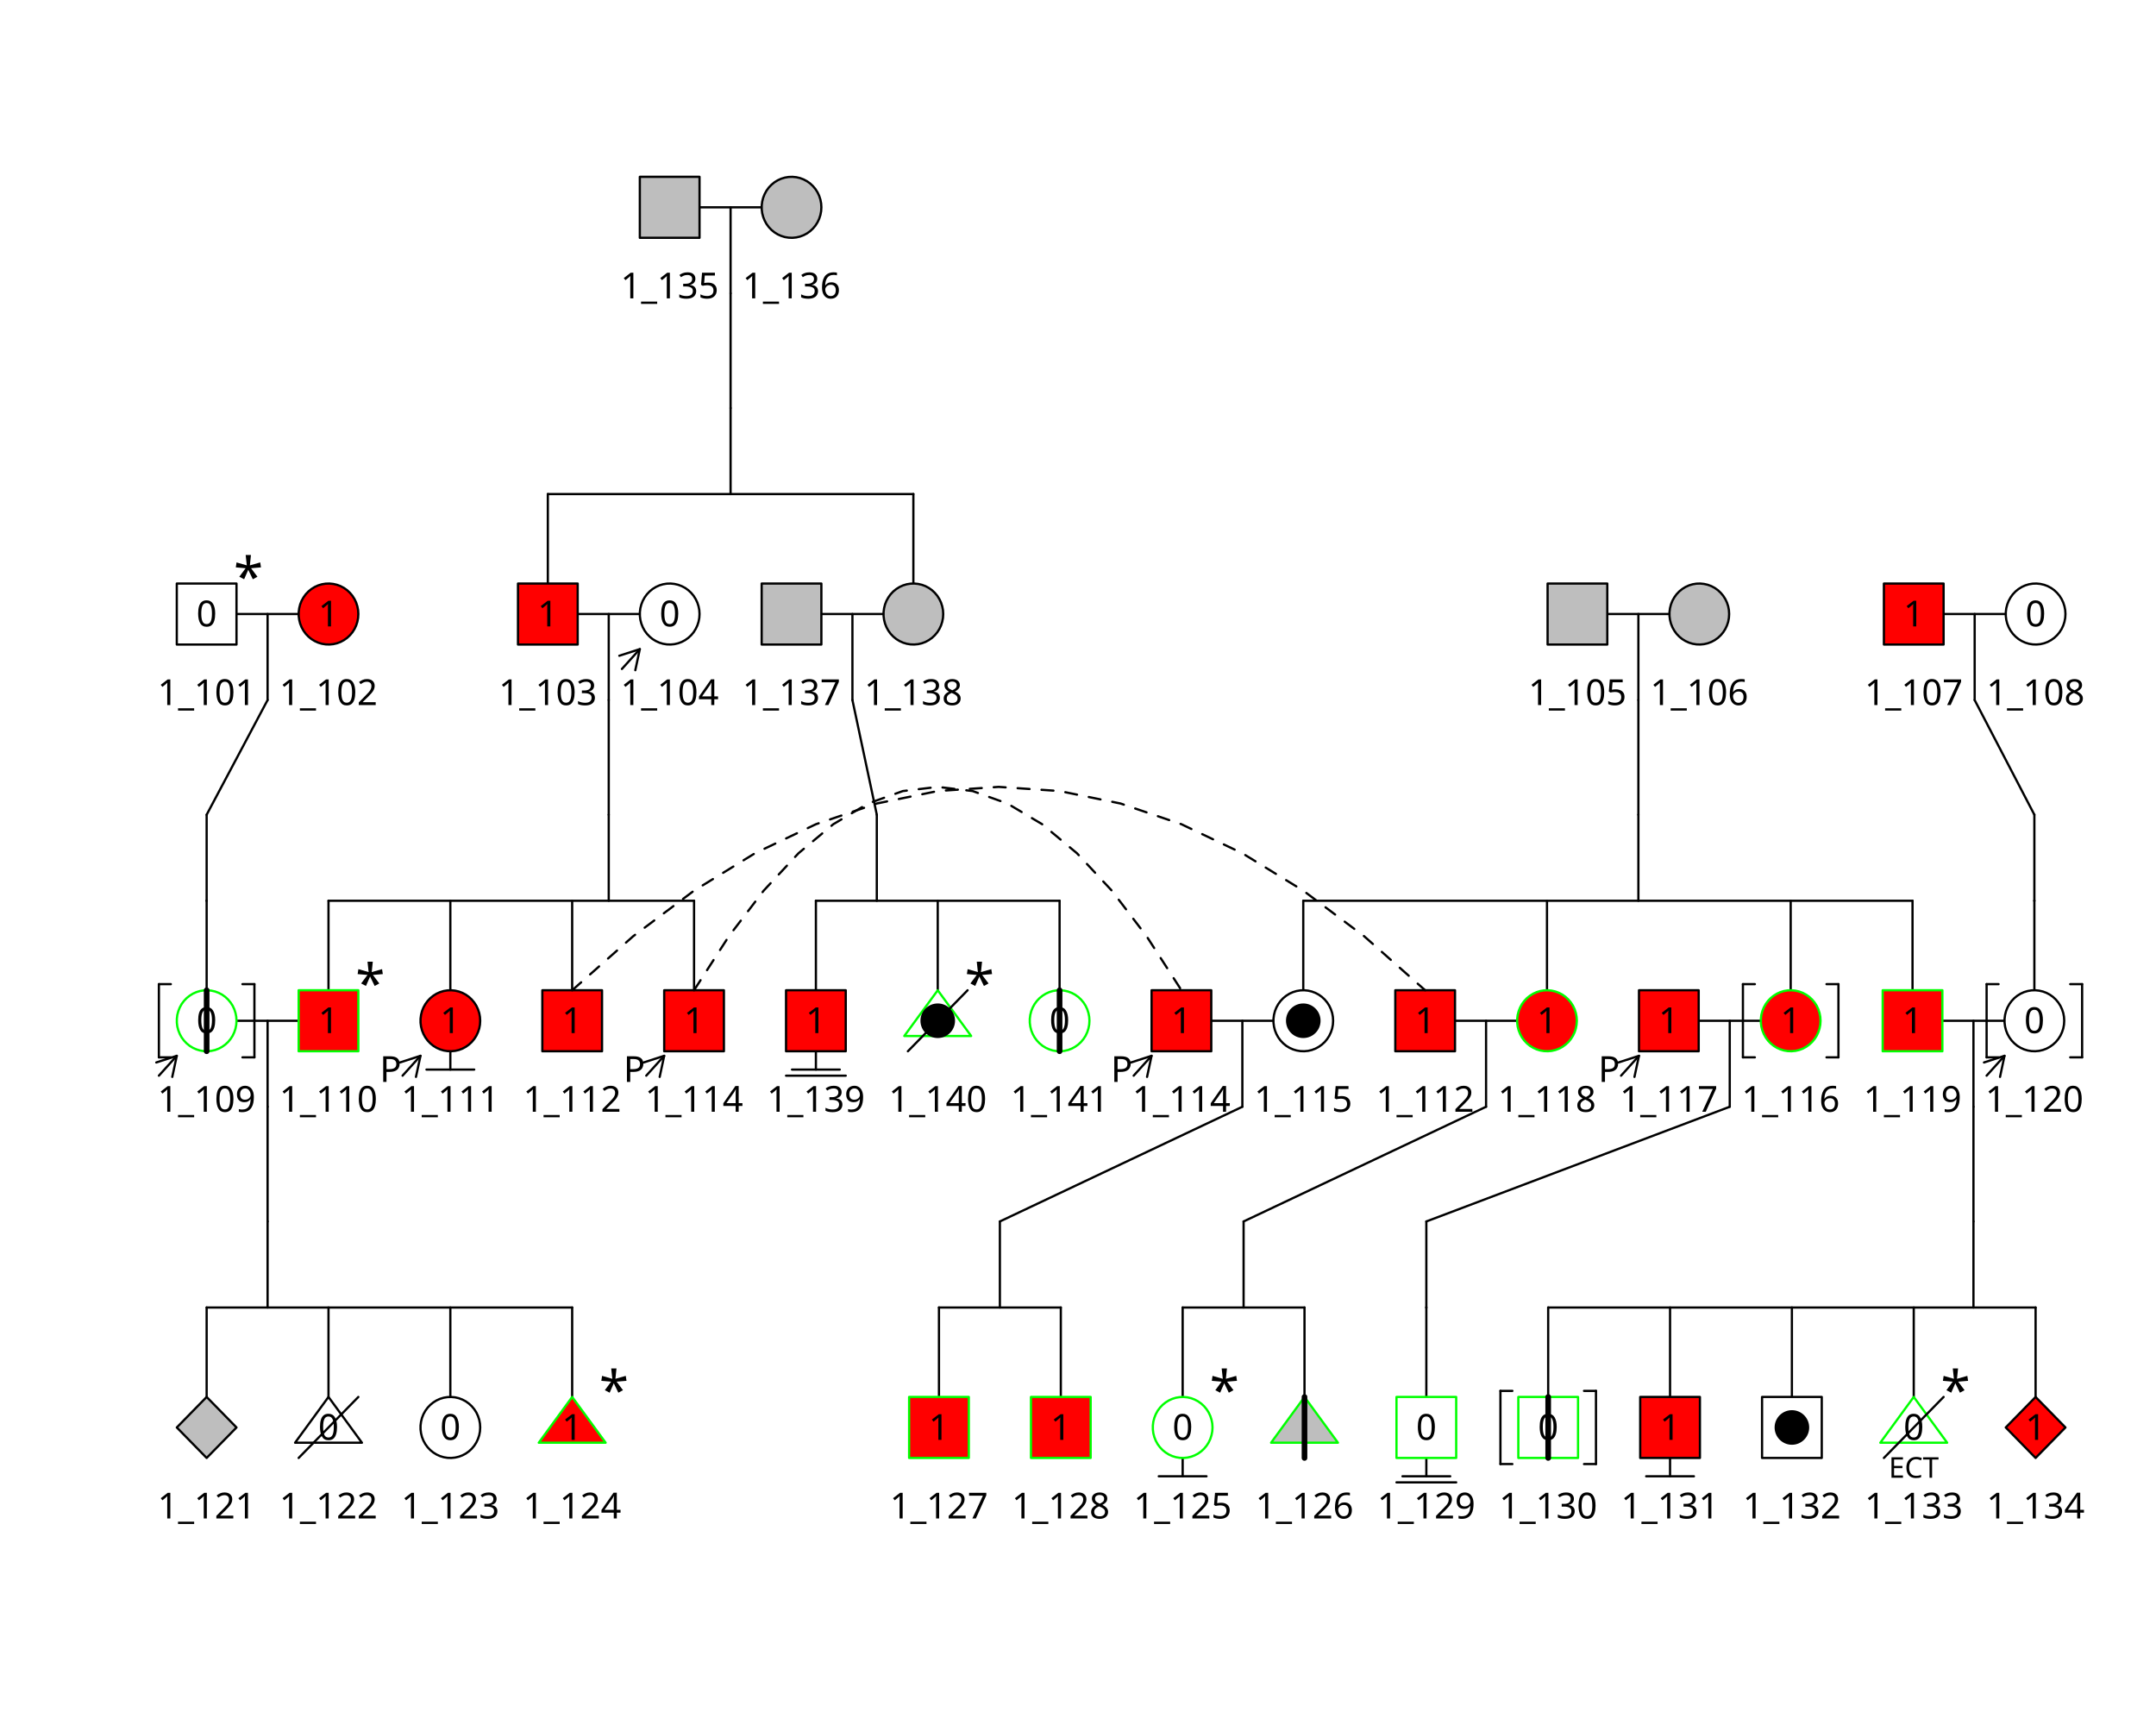
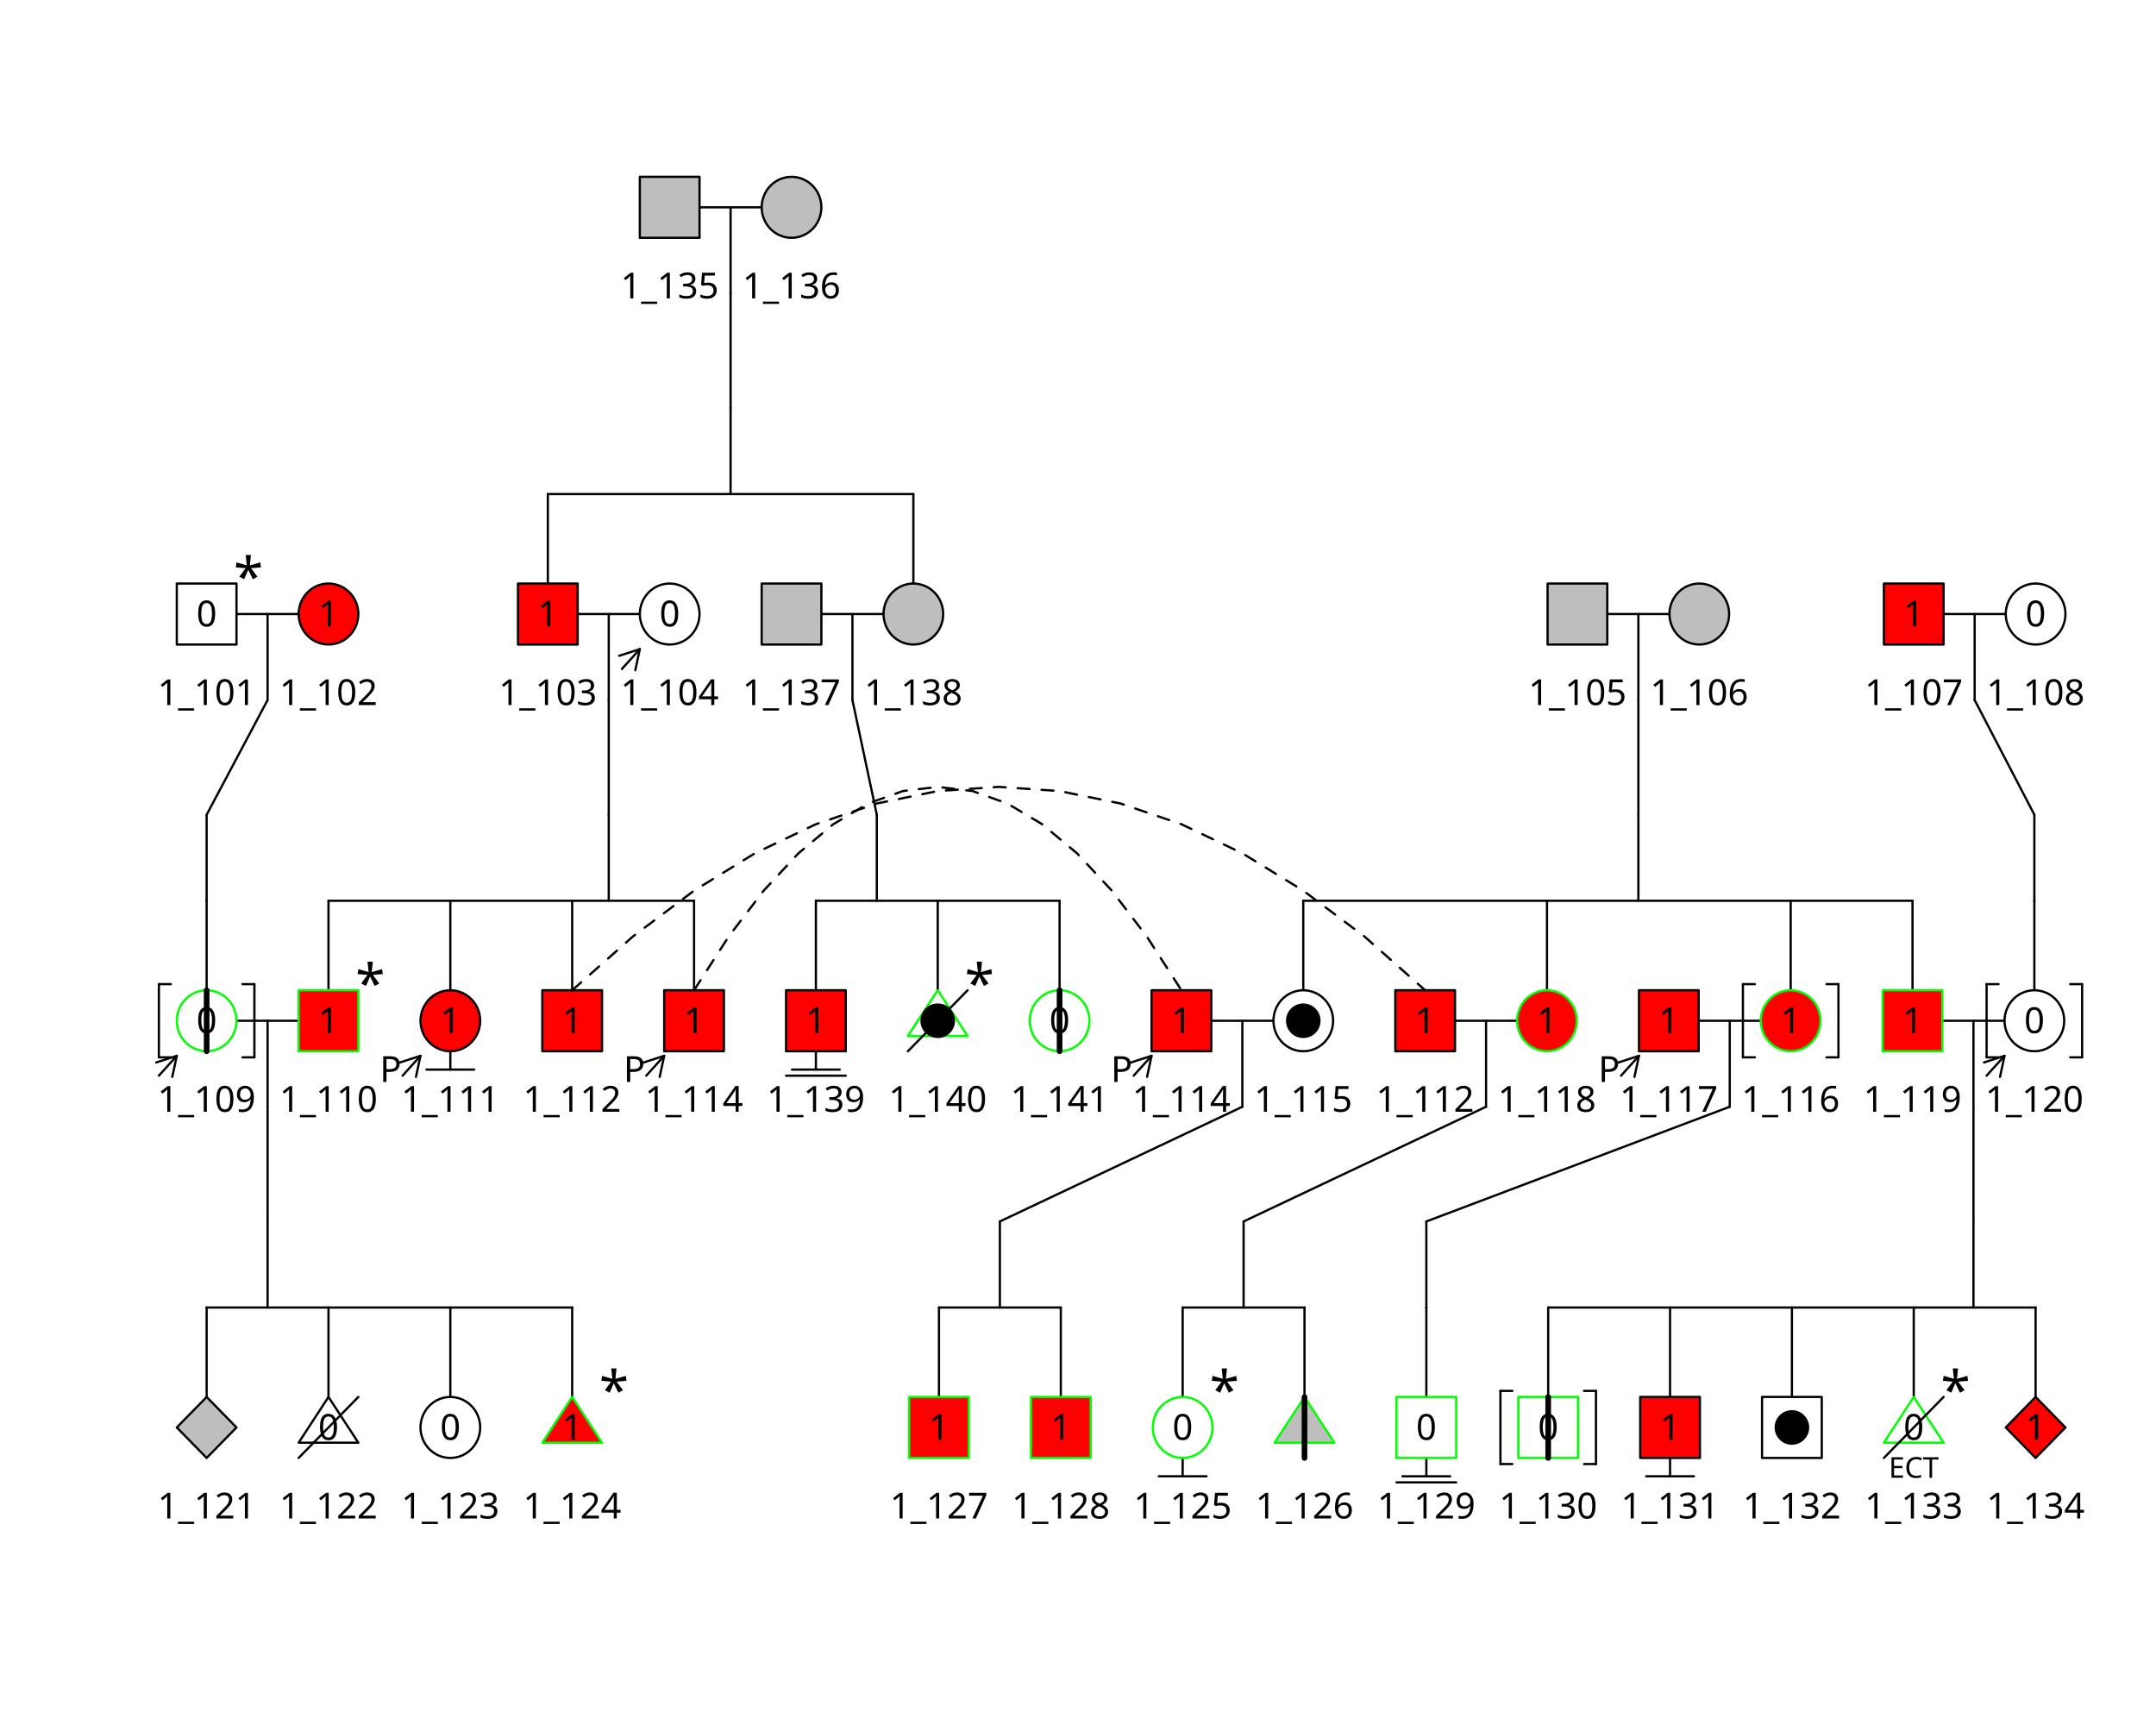
<svg xmlns="http://www.w3.org/2000/svg" class="svglite" data-engine-version="2.0" width="720.00pt" height="576.00pt" viewBox="0 0 720.00 576.00">
  <defs>
    <style type="text/css">
    .svglite line, .svglite polyline, .svglite polygon, .svglite path, .svglite rect, .svglite circle {
      fill: none;
      stroke: #000000;
      stroke-linecap: round;
      stroke-linejoin: round;
      stroke-miterlimit: 10.00;
    }
  </style>
  </defs>
  <rect width="100%" height="100%" style="stroke: none; fill: #FFFFFF;" />
  <defs>
    <clipPath id="cpMC4wMHw3MjAuMDB8MC4wMHw1NzYuMDA=">
      <rect x="0.00" y="0.00" width="720.00" height="576.00" />
    </clipPath>
  </defs>
  <g clip-path="url(#cpMC4wMHw3MjAuMDB8MC4wMHw1NzYuMDA=)">
    <line x1="150.39" y1="351.03" x2="150.39" y2="357.14" style="stroke-width: 0.75;" />
    <line x1="272.47" y1="351.03" x2="272.47" y2="357.14" style="stroke-width: 0.75;" />
    <line x1="394.95" y1="486.83" x2="394.95" y2="492.95" style="stroke-width: 0.75;" />
    <line x1="476.33" y1="486.83" x2="476.33" y2="492.95" style="stroke-width: 0.75;" />
    <line x1="557.72" y1="486.83" x2="557.72" y2="492.95" style="stroke-width: 0.75;" />
    <line x1="142.42" y1="357.14" x2="158.37" y2="357.14" style="stroke-width: 0.75;" />
    <line x1="264.49" y1="357.14" x2="280.44" y2="357.14" style="stroke-width: 0.75;" />
    <line x1="386.97" y1="492.95" x2="402.92" y2="492.95" style="stroke-width: 0.75;" />
    <line x1="468.36" y1="492.95" x2="484.31" y2="492.95" style="stroke-width: 0.75;" />
    <line x1="549.74" y1="492.95" x2="565.69" y2="492.95" style="stroke-width: 0.75;" />
    <line x1="262.50" y1="359.18" x2="282.44" y2="359.18" style="stroke-width: 0.75;" />
    <line x1="466.36" y1="494.98" x2="486.30" y2="494.98" style="stroke-width: 0.75;" />
    <line x1="233.61" y1="69.23" x2="254.36" y2="69.23" style="stroke-width: 0.75;" />
    <line x1="78.98" y1="205.03" x2="99.73" y2="205.03" style="stroke-width: 0.75;" />
    <line x1="78.98" y1="340.84" x2="99.73" y2="340.84" style="stroke-width: 0.75;" />
    <line x1="192.92" y1="205.03" x2="213.67" y2="205.03" style="stroke-width: 0.75;" />
    <line x1="274.30" y1="205.03" x2="295.05" y2="205.03" style="stroke-width: 0.75;" />
    <line x1="536.76" y1="205.03" x2="557.51" y2="205.03" style="stroke-width: 0.75;" />
    <line x1="649.07" y1="205.03" x2="669.82" y2="205.03" style="stroke-width: 0.75;" />
    <line x1="404.51" y1="340.84" x2="425.26" y2="340.84" style="stroke-width: 0.75;" />
    <line x1="485.90" y1="340.84" x2="506.65" y2="340.84" style="stroke-width: 0.75;" />
    <line x1="567.28" y1="340.84" x2="588.03" y2="340.84" style="stroke-width: 0.75;" />
    <line x1="648.66" y1="340.84" x2="669.41" y2="340.84" style="stroke-width: 0.75;" />
    <line x1="182.95" y1="194.85" x2="182.95" y2="164.97" style="stroke-width: 0.75;" />
    <line x1="305.02" y1="194.85" x2="305.02" y2="164.97" style="stroke-width: 0.75;" />
    <line x1="182.95" y1="164.97" x2="305.02" y2="164.97" style="stroke-width: 0.75;" />
    <line x1="243.98" y1="164.97" x2="243.98" y2="136.25" style="stroke-width: 0.75;" />
    <line x1="243.98" y1="136.25" x2="243.98" y2="97.95" style="stroke-width: 0.75;" />
    <line x1="243.98" y1="97.95" x2="243.98" y2="69.23" style="stroke-width: 0.75;" />
    <line x1="69.01" y1="330.66" x2="69.01" y2="300.78" style="stroke-width: 0.75;" />
    <line x1="69.01" y1="300.78" x2="69.01" y2="300.78" style="stroke-width: 0.75;" />
    <line x1="69.01" y1="300.78" x2="69.01" y2="272.05" style="stroke-width: 0.75;" />
    <line x1="69.01" y1="272.05" x2="89.36" y2="233.76" style="stroke-width: 0.75;" />
    <line x1="89.36" y1="233.76" x2="89.36" y2="205.03" style="stroke-width: 0.75;" />
    <line x1="109.70" y1="330.66" x2="109.70" y2="300.78" style="stroke-width: 0.75;" />
    <line x1="150.39" y1="330.66" x2="150.39" y2="300.78" style="stroke-width: 0.75;" />
    <line x1="191.08" y1="330.66" x2="191.08" y2="300.78" style="stroke-width: 0.75;" />
    <line x1="231.78" y1="330.66" x2="231.78" y2="300.78" style="stroke-width: 0.75;" />
    <line x1="109.70" y1="300.78" x2="231.78" y2="300.78" style="stroke-width: 0.75;" />
    <line x1="203.29" y1="300.78" x2="203.29" y2="272.05" style="stroke-width: 0.75;" />
    <line x1="203.29" y1="272.05" x2="203.29" y2="233.76" style="stroke-width: 0.75;" />
    <line x1="203.29" y1="233.76" x2="203.29" y2="205.03" style="stroke-width: 0.75;" />
    <line x1="272.47" y1="330.66" x2="272.47" y2="300.78" style="stroke-width: 0.75;" />
    <line x1="313.16" y1="330.66" x2="313.16" y2="300.78" style="stroke-width: 0.75;" />
    <line x1="353.85" y1="330.66" x2="353.85" y2="300.78" style="stroke-width: 0.75;" />
    <line x1="272.47" y1="300.78" x2="353.85" y2="300.78" style="stroke-width: 0.75;" />
    <line x1="292.81" y1="300.78" x2="292.81" y2="272.05" style="stroke-width: 0.75;" />
    <line x1="292.81" y1="272.05" x2="284.67" y2="233.76" style="stroke-width: 0.75;" />
    <line x1="284.67" y1="233.76" x2="284.67" y2="205.03" style="stroke-width: 0.75;" />
    <line x1="435.23" y1="330.66" x2="435.23" y2="300.78" style="stroke-width: 0.75;" />
    <line x1="516.62" y1="330.66" x2="516.62" y2="300.78" style="stroke-width: 0.75;" />
    <line x1="598.00" y1="330.66" x2="598.00" y2="300.78" style="stroke-width: 0.75;" />
    <line x1="638.69" y1="330.66" x2="638.69" y2="300.78" style="stroke-width: 0.75;" />
    <line x1="435.23" y1="300.78" x2="638.69" y2="300.78" style="stroke-width: 0.75;" />
    <line x1="547.14" y1="300.78" x2="547.14" y2="272.05" style="stroke-width: 0.75;" />
    <line x1="547.14" y1="272.05" x2="547.14" y2="233.76" style="stroke-width: 0.75;" />
    <line x1="547.14" y1="233.76" x2="547.14" y2="205.03" style="stroke-width: 0.75;" />
    <line x1="679.38" y1="330.66" x2="679.38" y2="300.78" style="stroke-width: 0.75;" />
    <line x1="679.38" y1="300.78" x2="679.38" y2="300.78" style="stroke-width: 0.75;" />
    <line x1="679.38" y1="300.78" x2="679.38" y2="272.05" style="stroke-width: 0.75;" />
    <line x1="679.38" y1="272.05" x2="659.44" y2="233.76" style="stroke-width: 0.75;" />
    <line x1="659.44" y1="233.76" x2="659.44" y2="205.03" style="stroke-width: 0.75;" />
    <line x1="69.01" y1="466.46" x2="69.01" y2="436.59" style="stroke-width: 0.75;" />
    <line x1="109.70" y1="466.46" x2="109.70" y2="436.59" style="stroke-width: 0.75;" />
    <line x1="150.39" y1="466.46" x2="150.39" y2="436.59" style="stroke-width: 0.75;" />
    <line x1="191.08" y1="466.46" x2="191.08" y2="436.59" style="stroke-width: 0.75;" />
    <line x1="69.01" y1="436.59" x2="191.08" y2="436.59" style="stroke-width: 0.75;" />
    <line x1="89.36" y1="436.59" x2="89.36" y2="407.86" style="stroke-width: 0.75;" />
    <line x1="89.36" y1="407.86" x2="89.36" y2="369.56" style="stroke-width: 0.75;" />
    <line x1="89.36" y1="369.56" x2="89.36" y2="340.84" style="stroke-width: 0.75;" />
    <line x1="313.57" y1="466.46" x2="313.57" y2="436.59" style="stroke-width: 0.75;" />
    <line x1="354.26" y1="466.46" x2="354.26" y2="436.59" style="stroke-width: 0.75;" />
    <line x1="313.57" y1="436.59" x2="354.26" y2="436.59" style="stroke-width: 0.75;" />
    <line x1="333.91" y1="436.59" x2="333.91" y2="407.86" style="stroke-width: 0.75;" />
    <line x1="333.91" y1="407.86" x2="414.89" y2="369.56" style="stroke-width: 0.75;" />
    <line x1="414.89" y1="369.56" x2="414.89" y2="340.84" style="stroke-width: 0.75;" />
    <line x1="394.95" y1="466.46" x2="394.95" y2="436.59" style="stroke-width: 0.75;" />
    <line x1="435.64" y1="466.46" x2="435.64" y2="436.59" style="stroke-width: 0.75;" />
    <line x1="394.95" y1="436.59" x2="435.64" y2="436.59" style="stroke-width: 0.75;" />
    <line x1="415.30" y1="436.59" x2="415.30" y2="407.86" style="stroke-width: 0.75;" />
    <line x1="415.30" y1="407.86" x2="496.27" y2="369.56" style="stroke-width: 0.75;" />
    <line x1="496.27" y1="369.56" x2="496.27" y2="340.84" style="stroke-width: 0.75;" />
    <line x1="476.33" y1="466.46" x2="476.33" y2="436.59" style="stroke-width: 0.75;" />
    <line x1="476.33" y1="436.59" x2="476.33" y2="436.59" style="stroke-width: 0.75;" />
    <line x1="476.33" y1="436.59" x2="476.33" y2="407.86" style="stroke-width: 0.75;" />
    <line x1="476.33" y1="407.86" x2="577.65" y2="369.56" style="stroke-width: 0.75;" />
    <line x1="577.65" y1="369.56" x2="577.65" y2="340.84" style="stroke-width: 0.75;" />
    <line x1="517.02" y1="466.46" x2="517.02" y2="436.59" style="stroke-width: 0.75;" />
    <line x1="557.72" y1="466.46" x2="557.72" y2="436.59" style="stroke-width: 0.75;" />
    <line x1="598.41" y1="466.46" x2="598.41" y2="436.59" style="stroke-width: 0.75;" />
    <line x1="639.10" y1="466.46" x2="639.10" y2="436.59" style="stroke-width: 0.75;" />
    <line x1="679.79" y1="466.46" x2="679.79" y2="436.59" style="stroke-width: 0.75;" />
    <line x1="517.02" y1="436.59" x2="679.79" y2="436.59" style="stroke-width: 0.75;" />
    <line x1="659.04" y1="436.59" x2="659.04" y2="407.86" style="stroke-width: 0.75;" />
    <line x1="659.04" y1="407.86" x2="659.04" y2="369.56" style="stroke-width: 0.75;" />
    <line x1="659.04" y1="369.56" x2="659.04" y2="340.84" style="stroke-width: 0.75;" />
    <polygon points="213.67,59.04 213.67,79.41 233.61,79.41 233.61,59.04 " style="stroke-width: 0.75; fill: #BEBEBE;" />
    <polygon points="59.04,194.85 59.04,215.22 78.98,215.22 78.98,194.85 " style="stroke-width: 0.75; fill: #FFFFFF;" />
    <polygon points="78.98,340.84 78.90,342.14 78.65,343.43 78.25,344.66 77.70,345.84 77.00,346.93 76.17,347.93 75.23,348.80 74.18,349.55 73.04,350.16 71.85,350.61 70.60,350.90 69.33,351.02 68.05,350.98 66.79,350.77 65.57,350.40 64.40,349.87 63.31,349.20 62.31,348.38 61.42,347.44 60.65,346.40 60.03,345.26 59.55,344.05 59.22,342.79 59.06,341.49 59.06,340.19 59.22,338.89 59.55,337.63 60.03,336.42 60.65,335.28 61.42,334.24 62.31,333.30 63.31,332.49 64.40,331.81 65.57,331.28 66.79,330.91 68.05,330.70 69.33,330.66 70.60,330.79 71.85,331.08 73.04,331.53 74.18,332.13 75.23,332.88 76.17,333.76 77.00,334.75 77.70,335.84 78.25,337.02 78.65,338.26 78.90,339.54 78.98,340.84 " style="stroke-width: 0.75; stroke: #00FF00; fill: #FFFFFF;" />
    <polygon points="69.01,466.46 59.04,476.65 69.01,486.83 78.98,476.65 " style="stroke-width: 0.75; fill: #BEBEBE;" />
    <polygon points="274.30,69.23 274.22,70.53 273.97,71.81 273.57,73.05 273.02,74.22 272.32,75.32 271.49,76.31 270.55,77.19 269.50,77.94 268.36,78.54 267.17,78.99 265.92,79.28 264.65,79.41 263.37,79.36 262.11,79.16 260.89,78.78 259.72,78.26 258.63,77.58 257.63,76.77 256.74,75.83 255.97,74.78 255.35,73.64 254.87,72.44 254.54,71.17 254.38,69.88 254.38,68.57 254.54,67.28 254.87,66.02 255.35,64.81 255.97,63.67 256.74,62.62 257.63,61.69 258.63,60.87 259.72,60.20 260.89,59.67 262.11,59.30 263.37,59.09 264.65,59.05 265.92,59.17 267.17,59.46 268.36,59.91 269.50,60.52 270.55,61.26 271.49,62.14 272.32,63.13 273.02,64.23 273.57,65.40 273.97,66.64 274.22,67.92 274.30,69.23 " style="stroke-width: 0.75; fill: #BEBEBE;" />
    <polygon points="119.67,205.03 119.59,206.34 119.34,207.62 118.94,208.86 118.39,210.03 117.69,211.13 116.86,212.12 115.92,213.00 114.87,213.74 113.74,214.35 112.54,214.80 111.29,215.09 110.02,215.21 108.74,215.17 107.48,214.96 106.26,214.59 105.09,214.06 104.00,213.39 103.00,212.57 102.11,211.64 101.35,210.59 100.72,209.45 100.24,208.24 99.92,206.98 99.75,205.69 99.75,204.38 99.92,203.09 100.24,201.82 100.72,200.61 101.35,199.48 102.11,198.43 103.00,197.49 104.00,196.68 105.09,196.00 106.26,195.47 107.48,195.10 108.74,194.89 110.02,194.85 111.29,194.98 112.54,195.27 113.74,195.72 114.87,196.32 115.92,197.07 116.86,197.95 117.69,198.94 118.39,200.04 118.94,201.21 119.34,202.45 119.59,203.73 119.67,205.03 " style="stroke-width: 0.75; fill: #FF0000;" />
    <polygon points="99.73,330.66 99.73,351.03 119.67,351.03 119.67,330.66 " style="stroke-width: 0.75; stroke: #00FF00; fill: #FF0000;" />
-     <polygon points="109.70,466.46 98.54,481.74 120.87,481.74 " style="stroke-width: 0.75; fill: #FFFFFF;" />
+     <polygon points="99.73,481.74 109.70,466.46 119.67,481.74 " style="stroke-width: 0.75; fill: #FFFFFF;" />
    <polygon points="172.98,194.85 172.98,215.22 192.92,215.22 192.92,194.85 " style="stroke-width: 0.75; fill: #FF0000;" />
    <polygon points="160.36,340.84 160.28,342.14 160.04,343.43 159.63,344.66 159.08,345.84 158.38,346.93 157.55,347.93 156.61,348.80 155.56,349.55 154.43,350.16 153.23,350.61 151.98,350.90 150.71,351.02 149.44,350.98 148.17,350.77 146.95,350.40 145.78,349.87 144.69,349.20 143.69,348.38 142.80,347.44 142.04,346.40 141.41,345.26 140.93,344.05 140.61,342.79 140.44,341.49 140.44,340.19 140.61,338.89 140.93,337.63 141.41,336.42 142.04,335.28 142.80,334.24 143.69,333.30 144.69,332.49 145.78,331.81 146.95,331.28 148.17,330.91 149.44,330.70 150.71,330.66 151.98,330.79 153.23,331.08 154.43,331.53 155.56,332.13 156.61,332.88 157.55,333.76 158.38,334.75 159.08,335.84 159.63,337.02 160.04,338.26 160.28,339.54 160.36,340.84 " style="stroke-width: 0.75; fill: #FF0000;" />
    <polygon points="160.36,476.65 160.28,477.95 160.04,479.23 159.63,480.47 159.08,481.65 158.38,482.74 157.55,483.74 156.61,484.61 155.56,485.36 154.43,485.96 153.23,486.41 151.98,486.70 150.71,486.83 149.44,486.79 148.17,486.58 146.95,486.21 145.78,485.68 144.69,485.00 143.69,484.19 142.80,483.25 142.04,482.21 141.41,481.07 140.93,479.86 140.61,478.60 140.44,477.30 140.44,476.00 140.61,474.70 140.93,473.44 141.41,472.23 142.04,471.09 142.80,470.05 143.69,469.11 144.69,468.30 145.78,467.62 146.95,467.09 148.17,466.72 149.44,466.51 150.71,466.47 151.98,466.59 153.23,466.88 154.43,467.34 155.56,467.94 156.61,468.69 157.55,469.56 158.38,470.56 159.08,471.65 159.63,472.83 160.04,474.07 160.28,475.35 160.36,476.65 " style="stroke-width: 0.75; fill: #FFFFFF;" />
    <polygon points="233.61,205.03 233.53,206.34 233.28,207.62 232.88,208.86 232.32,210.03 231.63,211.13 230.80,212.12 229.85,213.00 228.81,213.74 227.67,214.35 226.47,214.80 225.23,215.09 223.96,215.21 222.68,215.17 221.42,214.96 220.19,214.59 219.03,214.06 217.93,213.39 216.94,212.57 216.05,211.64 215.28,210.59 214.66,209.45 214.18,208.24 213.85,206.98 213.69,205.69 213.69,204.38 213.85,203.09 214.18,201.82 214.66,200.61 215.28,199.48 216.05,198.43 216.94,197.49 217.93,196.68 219.03,196.00 220.19,195.47 221.42,195.10 222.68,194.89 223.96,194.85 225.23,194.98 226.47,195.27 227.67,195.72 228.81,196.32 229.85,197.07 230.80,197.95 231.63,198.94 232.32,200.04 232.88,201.21 233.28,202.45 233.53,203.73 233.61,205.03 " style="stroke-width: 0.75; fill: #FFFFFF;" />
    <polygon points="181.11,330.66 181.11,351.03 201.05,351.03 201.05,330.66 " style="stroke-width: 0.75; fill: #FF0000;" />
-     <polygon points="191.08,466.46 179.92,481.74 202.25,481.74 " style="stroke-width: 0.75; stroke: #00FF00; fill: #FF0000;" />
+     <polygon points="181.11,481.74 191.08,466.46 201.05,481.74 " style="stroke-width: 0.75; stroke: #00FF00; fill: #FF0000;" />
    <polygon points="254.36,194.85 254.36,215.22 274.30,215.22 274.30,194.85 " style="stroke-width: 0.75; fill: #BEBEBE;" />
    <polygon points="221.81,330.66 221.81,351.03 241.75,351.03 241.75,330.66 " style="stroke-width: 0.75; fill: #FF0000;" />
    <polygon points="303.60,466.46 303.60,486.83 323.54,486.83 323.54,466.46 " style="stroke-width: 0.75; stroke: #00FF00; fill: #FF0000;" />
    <polygon points="314.99,205.03 314.91,206.34 314.66,207.62 314.26,208.86 313.71,210.03 313.01,211.13 312.18,212.12 311.24,213.00 310.19,213.74 309.06,214.35 307.86,214.80 306.61,215.09 305.34,215.21 304.06,215.17 302.80,214.96 301.58,214.59 300.41,214.06 299.32,213.39 298.32,212.57 297.43,211.64 296.67,210.59 296.04,209.45 295.56,208.24 295.24,206.98 295.07,205.69 295.07,204.38 295.24,203.09 295.56,201.82 296.04,200.61 296.67,199.48 297.43,198.43 298.32,197.49 299.32,196.68 300.41,196.00 301.58,195.47 302.80,195.10 304.06,194.89 305.34,194.85 306.61,194.98 307.86,195.27 309.06,195.72 310.19,196.32 311.24,197.07 312.18,197.95 313.01,198.94 313.71,200.04 314.26,201.21 314.66,202.45 314.91,203.73 314.99,205.03 " style="stroke-width: 0.75; fill: #BEBEBE;" />
    <polygon points="262.50,330.66 262.50,351.03 282.44,351.03 282.44,330.66 " style="stroke-width: 0.75; fill: #FF0000;" />
    <polygon points="344.29,466.46 344.29,486.83 364.23,486.83 364.23,466.46 " style="stroke-width: 0.75; stroke: #00FF00; fill: #FF0000;" />
    <polygon points="516.82,194.85 516.82,215.22 536.76,215.22 536.76,194.85 " style="stroke-width: 0.75; fill: #BEBEBE;" />
-     <polygon points="313.16,330.66 301.99,345.93 324.32,345.93 " style="stroke-width: 0.75; stroke: #00FF00; fill: #FFFFFF;" />
+     <polygon points="303.19,345.93 313.16,330.66 323.13,345.93 " style="stroke-width: 0.75; stroke: #00FF00; fill: #FFFFFF;" />
    <polygon points="404.92,476.65 404.84,477.95 404.59,479.23 404.19,480.47 403.64,481.65 402.94,482.74 402.11,483.74 401.17,484.61 400.12,485.36 398.98,485.96 397.79,486.41 396.54,486.70 395.27,486.83 393.99,486.79 392.73,486.58 391.51,486.21 390.34,485.68 389.25,485.00 388.25,484.19 387.36,483.25 386.59,482.21 385.97,481.07 385.49,479.86 385.16,478.60 385.00,477.30 385.00,476.00 385.16,474.70 385.49,473.44 385.97,472.23 386.59,471.09 387.36,470.05 388.25,469.11 389.25,468.30 390.34,467.62 391.51,467.09 392.73,466.72 393.99,466.51 395.27,466.47 396.54,466.59 397.79,466.88 398.98,467.34 400.12,467.94 401.17,468.69 402.11,469.56 402.94,470.56 403.64,471.65 404.19,472.83 404.59,474.07 404.84,475.35 404.92,476.65 " style="stroke-width: 0.75; stroke: #00FF00; fill: #FFFFFF;" />
    <polygon points="577.45,205.03 577.37,206.34 577.13,207.62 576.72,208.86 576.17,210.03 575.47,211.13 574.64,212.12 573.70,213.00 572.65,213.74 571.52,214.35 570.32,214.80 569.07,215.09 567.80,215.21 566.52,215.17 565.26,214.96 564.04,214.59 562.87,214.06 561.78,213.39 560.78,212.57 559.89,211.64 559.13,210.59 558.50,209.45 558.02,208.24 557.70,206.98 557.53,205.69 557.53,204.38 557.70,203.09 558.02,201.82 558.50,200.61 559.13,199.48 559.89,198.43 560.78,197.49 561.78,196.68 562.87,196.00 564.04,195.47 565.26,195.10 566.52,194.89 567.80,194.85 569.07,194.98 570.32,195.27 571.52,195.72 572.65,196.32 573.70,197.07 574.64,197.95 575.47,198.94 576.17,200.04 576.72,201.21 577.13,202.45 577.37,203.73 577.45,205.03 " style="stroke-width: 0.75; fill: #BEBEBE;" />
    <polygon points="363.82,340.84 363.74,342.14 363.49,343.43 363.09,344.66 362.54,345.84 361.84,346.93 361.01,347.93 360.07,348.80 359.02,349.55 357.89,350.16 356.69,350.61 355.44,350.90 354.17,351.02 352.89,350.98 351.63,350.77 350.41,350.40 349.24,349.87 348.15,349.20 347.15,348.38 346.26,347.44 345.50,346.40 344.87,345.26 344.39,344.05 344.07,342.79 343.90,341.49 343.90,340.19 344.07,338.89 344.39,337.63 344.87,336.42 345.50,335.28 346.26,334.24 347.15,333.30 348.15,332.49 349.24,331.81 350.41,331.28 351.63,330.91 352.89,330.70 354.17,330.66 355.44,330.79 356.69,331.08 357.89,331.53 359.02,332.13 360.07,332.88 361.01,333.76 361.84,334.75 362.54,335.84 363.09,337.02 363.49,338.26 363.74,339.54 363.82,340.84 " style="stroke-width: 0.75; stroke: #00FF00; fill: #FFFFFF;" />
-     <polygon points="435.64,466.46 424.48,481.74 446.81,481.74 " style="stroke-width: 0.75; stroke: #00FF00; fill: #BEBEBE;" />
+     <polygon points="425.67,481.74 435.64,466.46 445.61,481.74 " style="stroke-width: 0.75; stroke: #00FF00; fill: #BEBEBE;" />
    <polygon points="629.13,194.85 629.13,215.22 649.07,215.22 649.07,194.85 " style="stroke-width: 0.75; fill: #FF0000;" />
    <polygon points="384.57,330.66 384.57,351.03 404.51,351.03 404.51,330.66 " style="stroke-width: 0.75; fill: #FF0000;" />
    <polygon points="466.36,466.46 466.36,486.83 486.30,486.83 486.30,466.46 " style="stroke-width: 0.75; stroke: #00FF00; fill: #FFFFFF;" />
    <polygon points="689.76,205.03 689.68,206.34 689.43,207.62 689.03,208.86 688.48,210.03 687.78,211.13 686.95,212.12 686.01,213.00 684.96,213.74 683.83,214.35 682.63,214.80 681.38,215.09 680.11,215.21 678.83,215.17 677.57,214.96 676.35,214.59 675.18,214.06 674.09,213.39 673.09,212.57 672.20,211.64 671.44,210.59 670.81,209.45 670.33,208.24 670.00,206.98 669.84,205.69 669.84,204.38 670.00,203.09 670.33,201.82 670.81,200.61 671.44,199.48 672.20,198.43 673.09,197.49 674.09,196.68 675.18,196.00 676.35,195.47 677.57,195.10 678.83,194.89 680.11,194.85 681.38,194.98 682.63,195.27 683.83,195.72 684.96,196.32 686.01,197.07 686.95,197.95 687.78,198.94 688.48,200.04 689.03,201.21 689.43,202.45 689.68,203.73 689.76,205.03 " style="stroke-width: 0.75; fill: #FFFFFF;" />
    <polygon points="445.20,340.84 445.12,342.14 444.88,343.43 444.47,344.66 443.92,345.84 443.22,346.93 442.40,347.93 441.45,348.80 440.40,349.55 439.27,350.16 438.07,350.61 436.83,350.90 435.55,351.02 434.28,350.98 433.02,350.77 431.79,350.40 430.62,349.87 429.53,349.20 428.53,348.38 427.64,347.44 426.88,346.40 426.25,345.26 425.77,344.05 425.45,342.79 425.28,341.49 425.28,340.19 425.45,338.89 425.77,337.63 426.25,336.42 426.88,335.28 427.64,334.24 428.53,333.30 429.53,332.49 430.62,331.81 431.79,331.28 433.02,330.91 434.28,330.70 435.55,330.66 436.83,330.79 438.07,331.08 439.27,331.53 440.40,332.13 441.45,332.88 442.40,333.76 443.22,334.75 443.92,335.84 444.47,337.02 444.88,338.26 445.12,339.54 445.20,340.84 " style="stroke-width: 0.75; fill: #FFFFFF;" />
    <polygon points="507.05,466.46 507.05,486.83 526.99,486.83 526.99,466.46 " style="stroke-width: 0.75; stroke: #00FF00; fill: #FFFFFF;" />
    <polygon points="465.96,330.66 465.96,351.03 485.90,351.03 485.90,330.66 " style="stroke-width: 0.75; fill: #FF0000;" />
    <polygon points="547.75,466.46 547.75,486.83 567.69,486.83 567.69,466.46 " style="stroke-width: 0.75; fill: #FF0000;" />
    <polygon points="526.59,340.84 526.50,342.14 526.26,343.43 525.86,344.66 525.30,345.84 524.61,346.93 523.78,347.93 522.83,348.80 521.79,349.55 520.65,350.16 519.45,350.61 518.21,350.90 516.94,351.02 515.66,350.98 514.40,350.77 513.17,350.40 512.01,349.87 510.91,349.20 509.91,348.38 509.03,347.44 508.26,346.40 507.64,345.26 507.16,344.05 506.83,342.79 506.67,341.49 506.67,340.19 506.83,338.89 507.16,337.63 507.64,336.42 508.26,335.28 509.03,334.24 509.91,333.30 510.91,332.49 512.01,331.81 513.17,331.28 514.40,330.91 515.66,330.70 516.94,330.66 518.21,330.79 519.45,331.08 520.65,331.53 521.79,332.13 522.83,332.88 523.78,333.76 524.61,334.75 525.30,335.84 525.86,337.02 526.26,338.26 526.50,339.54 526.59,340.84 " style="stroke-width: 0.75; stroke: #00FF00; fill: #FF0000;" />
    <polygon points="588.44,466.46 588.44,486.83 608.38,486.83 608.38,466.46 " style="stroke-width: 0.75; fill: #FFFFFF;" />
    <polygon points="547.34,330.66 547.34,351.03 567.28,351.03 567.28,330.66 " style="stroke-width: 0.75; fill: #FF0000;" />
-     <polygon points="639.10,466.46 627.93,481.74 650.26,481.74 " style="stroke-width: 0.75; stroke: #00FF00; fill: #FFFFFF;" />
+     <polygon points="629.13,481.74 639.10,466.46 649.07,481.74 " style="stroke-width: 0.75; stroke: #00FF00; fill: #FFFFFF;" />
    <polygon points="607.97,340.84 607.89,342.14 607.64,343.43 607.24,344.66 606.69,345.84 605.99,346.93 605.16,347.93 604.22,348.80 603.17,349.55 602.04,350.16 600.84,350.61 599.59,350.90 598.32,351.02 597.04,350.98 595.78,350.77 594.56,350.40 593.39,349.87 592.30,349.20 591.30,348.38 590.41,347.44 589.65,346.40 589.02,345.26 588.54,344.05 588.21,342.79 588.05,341.49 588.05,340.19 588.21,338.89 588.54,337.63 589.02,336.42 589.65,335.28 590.41,334.24 591.30,333.30 592.30,332.49 593.39,331.81 594.56,331.28 595.78,330.91 597.04,330.70 598.32,330.66 599.59,330.79 600.84,331.08 602.04,331.53 603.17,332.13 604.22,332.88 605.16,333.76 605.99,334.75 606.69,335.84 607.24,337.02 607.64,338.26 607.89,339.54 607.97,340.84 " style="stroke-width: 0.75; stroke: #00FF00; fill: #FF0000;" />
    <polygon points="679.79,466.46 669.82,476.65 679.79,486.83 689.76,476.65 " style="stroke-width: 0.75; fill: #FF0000;" />
    <polygon points="628.72,330.66 628.72,351.03 648.66,351.03 648.66,330.66 " style="stroke-width: 0.75; stroke: #00FF00; fill: #FF0000;" />
    <polygon points="689.35,340.84 689.27,342.14 689.03,343.43 688.62,344.66 688.07,345.84 687.37,346.93 686.55,347.93 685.60,348.80 684.55,349.55 683.42,350.16 682.22,350.61 680.97,350.90 679.70,351.02 678.43,350.98 677.17,350.77 675.94,350.40 674.77,349.87 673.68,349.20 672.68,348.38 671.79,347.44 671.03,346.40 670.40,345.26 669.92,344.05 669.60,342.79 669.43,341.49 669.43,340.19 669.60,338.89 669.92,337.63 670.40,336.42 671.03,335.28 671.79,334.24 672.68,333.30 673.68,332.49 674.77,331.81 675.94,331.28 677.17,330.91 678.43,330.70 679.70,330.66 680.97,330.79 682.22,331.08 683.42,331.53 684.55,332.13 685.60,332.88 686.55,333.76 687.37,334.75 688.07,335.84 688.62,337.02 689.03,338.26 689.27,339.54 689.35,340.84 " style="stroke-width: 0.75; fill: #FFFFFF;" />
    <line x1="99.73" y1="486.83" x2="119.67" y2="466.46" style="stroke-width: 0.75;" />
    <line x1="303.19" y1="351.03" x2="323.13" y2="330.66" style="stroke-width: 0.75;" />
    <line x1="629.13" y1="486.83" x2="649.07" y2="466.46" style="stroke-width: 0.75;" />
    <line x1="69.01" y1="351.03" x2="69.01" y2="330.66" style="stroke-width: 1.88;" />
    <line x1="353.85" y1="351.03" x2="353.85" y2="330.66" style="stroke-width: 1.88;" />
    <line x1="435.64" y1="486.83" x2="435.64" y2="466.46" style="stroke-width: 1.88;" />
    <line x1="517.02" y1="486.83" x2="517.02" y2="466.46" style="stroke-width: 1.88;" />
    <line x1="53.06" y1="353.06" x2="53.06" y2="328.62" style="stroke-width: 0.75;" />
    <line x1="84.96" y1="353.06" x2="84.96" y2="328.62" style="stroke-width: 0.75;" />
    <line x1="501.07" y1="488.87" x2="501.07" y2="464.43" style="stroke-width: 0.75;" />
    <line x1="532.98" y1="488.87" x2="532.98" y2="464.43" style="stroke-width: 0.75;" />
    <line x1="582.05" y1="353.06" x2="582.05" y2="328.62" style="stroke-width: 0.75;" />
    <line x1="613.95" y1="353.06" x2="613.95" y2="328.62" style="stroke-width: 0.75;" />
    <line x1="663.43" y1="353.06" x2="663.43" y2="328.62" style="stroke-width: 0.75;" />
    <line x1="695.33" y1="353.06" x2="695.33" y2="328.62" style="stroke-width: 0.75;" />
    <line x1="84.96" y1="353.06" x2="80.97" y2="353.06" style="stroke-width: 0.75;" />
    <line x1="84.96" y1="328.62" x2="80.97" y2="328.62" style="stroke-width: 0.75;" />
    <line x1="53.06" y1="353.06" x2="57.05" y2="353.06" style="stroke-width: 0.75;" />
    <line x1="53.06" y1="328.62" x2="57.05" y2="328.62" style="stroke-width: 0.75;" />
    <line x1="532.98" y1="488.87" x2="528.99" y2="488.87" style="stroke-width: 0.75;" />
    <line x1="532.98" y1="464.43" x2="528.99" y2="464.43" style="stroke-width: 0.75;" />
    <line x1="501.07" y1="488.87" x2="505.06" y2="488.87" style="stroke-width: 0.75;" />
    <line x1="501.07" y1="464.43" x2="505.06" y2="464.43" style="stroke-width: 0.75;" />
    <line x1="613.95" y1="353.06" x2="609.96" y2="353.06" style="stroke-width: 0.75;" />
    <line x1="613.95" y1="328.62" x2="609.96" y2="328.62" style="stroke-width: 0.75;" />
    <line x1="582.05" y1="353.06" x2="586.04" y2="353.06" style="stroke-width: 0.75;" />
    <line x1="582.05" y1="328.62" x2="586.04" y2="328.62" style="stroke-width: 0.75;" />
    <line x1="695.33" y1="353.06" x2="691.35" y2="353.06" style="stroke-width: 0.75;" />
    <line x1="695.33" y1="328.62" x2="691.35" y2="328.62" style="stroke-width: 0.75;" />
    <line x1="663.43" y1="353.06" x2="667.42" y2="353.06" style="stroke-width: 0.75;" />
    <line x1="663.43" y1="328.62" x2="667.42" y2="328.62" style="stroke-width: 0.75;" />
    <polyline points="191.08,330.66 211.43,312.64 231.78,297.40 252.12,284.92 272.47,275.22 292.81,268.30 313.16,264.14 333.50,262.75 353.85,264.14 374.20,268.30 394.54,275.22 414.89,284.92 435.23,297.40 455.58,312.64 475.93,330.66 " style="stroke-width: 0.75; stroke-dasharray: 4.00,4.00;" />
    <polyline points="231.78,330.66 243.40,312.64 255.03,297.40 266.65,284.92 278.28,275.22 289.91,268.30 301.53,264.14 313.16,262.75 324.79,264.14 336.41,268.30 348.04,275.22 359.66,284.92 371.29,297.40 382.92,312.64 394.54,330.66 " style="stroke-width: 0.75; stroke-dasharray: 4.00,4.00;" />
    <line x1="53.06" y1="359.18" x2="59.04" y2="352.55" style="stroke-width: 0.75;" />
    <polyline points="57.53,359.59 59.04,352.55 52.19,354.77 " style="stroke-width: 0.75;" />
    <line x1="134.44" y1="359.18" x2="140.42" y2="352.55" style="stroke-width: 0.75;" />
    <polyline points="138.91,359.59 140.42,352.55 133.57,354.77 " style="stroke-width: 0.75;" />
    <line x1="207.69" y1="223.37" x2="213.67" y2="216.75" style="stroke-width: 0.75;" />
    <polyline points="212.16,223.79 213.67,216.75 206.82,218.96 " style="stroke-width: 0.75;" />
    <line x1="215.82" y1="359.18" x2="221.81" y2="352.55" style="stroke-width: 0.75;" />
    <polyline points="220.30,359.59 221.81,352.55 214.96,354.77 " style="stroke-width: 0.75;" />
    <line x1="378.59" y1="359.18" x2="384.57" y2="352.55" style="stroke-width: 0.75;" />
    <polyline points="383.06,359.59 384.57,352.55 377.72,354.77 " style="stroke-width: 0.75;" />
    <line x1="541.36" y1="359.18" x2="547.34" y2="352.55" style="stroke-width: 0.75;" />
    <polyline points="545.83,359.59 547.34,352.55 540.49,354.77 " style="stroke-width: 0.75;" />
    <line x1="663.43" y1="359.18" x2="669.41" y2="352.55" style="stroke-width: 0.75;" />
    <polyline points="667.91,359.59 669.41,352.55 662.56,354.77 " style="stroke-width: 0.75;" />
    <text x="69.01" y="209.16" text-anchor="middle" style="font-size: 12.00px; font-family: sans;" textLength="6.67px" lengthAdjust="spacingAndGlyphs">0</text>
    <text x="69.02" y="344.97" text-anchor="middle" style="font-size: 12.00px; font-family: sans;" textLength="6.67px" lengthAdjust="spacingAndGlyphs">0</text>
    <text x="109.71" y="209.16" text-anchor="middle" style="font-size: 12.00px; font-family: sans;" textLength="6.67px" lengthAdjust="spacingAndGlyphs">1</text>
    <text x="109.70" y="344.97" text-anchor="middle" style="font-size: 12.00px; font-family: sans;" textLength="6.67px" lengthAdjust="spacingAndGlyphs">1</text>
    <text x="109.70" y="480.78" text-anchor="middle" style="font-size: 12.00px; font-family: sans;" textLength="6.67px" lengthAdjust="spacingAndGlyphs">0</text>
    <text x="182.95" y="209.16" text-anchor="middle" style="font-size: 12.00px; font-family: sans;" textLength="6.67px" lengthAdjust="spacingAndGlyphs">1</text>
    <text x="150.40" y="344.97" text-anchor="middle" style="font-size: 12.00px; font-family: sans;" textLength="6.67px" lengthAdjust="spacingAndGlyphs">1</text>
    <text x="150.40" y="480.78" text-anchor="middle" style="font-size: 12.00px; font-family: sans;" textLength="6.67px" lengthAdjust="spacingAndGlyphs">0</text>
    <text x="223.65" y="209.16" text-anchor="middle" style="font-size: 12.00px; font-family: sans;" textLength="6.67px" lengthAdjust="spacingAndGlyphs">0</text>
    <text x="191.08" y="344.97" text-anchor="middle" style="font-size: 12.00px; font-family: sans;" textLength="6.67px" lengthAdjust="spacingAndGlyphs">1</text>
    <text x="191.08" y="480.78" text-anchor="middle" style="font-size: 12.00px; font-family: sans;" textLength="6.67px" lengthAdjust="spacingAndGlyphs">1</text>
    <text x="231.78" y="344.97" text-anchor="middle" style="font-size: 12.00px; font-family: sans;" textLength="6.67px" lengthAdjust="spacingAndGlyphs">1</text>
    <text x="313.57" y="480.78" text-anchor="middle" style="font-size: 12.00px; font-family: sans;" textLength="6.67px" lengthAdjust="spacingAndGlyphs">1</text>
    <text x="272.47" y="344.97" text-anchor="middle" style="font-size: 12.00px; font-family: sans;" textLength="6.67px" lengthAdjust="spacingAndGlyphs">1</text>
    <text x="354.26" y="480.78" text-anchor="middle" style="font-size: 12.00px; font-family: sans;" textLength="6.67px" lengthAdjust="spacingAndGlyphs">1</text>
    <text x="313.16" y="344.97" text-anchor="middle" style="font-size: 12.00px; font-family: sans;" textLength="6.67px" lengthAdjust="spacingAndGlyphs">0</text>
    <text x="394.96" y="480.78" text-anchor="middle" style="font-size: 12.00px; font-family: sans;" textLength="6.67px" lengthAdjust="spacingAndGlyphs">0</text>
    <text x="353.86" y="344.97" text-anchor="middle" style="font-size: 12.00px; font-family: sans;" textLength="6.67px" lengthAdjust="spacingAndGlyphs">0</text>
    <text x="639.10" y="209.16" text-anchor="middle" style="font-size: 12.00px; font-family: sans;" textLength="6.67px" lengthAdjust="spacingAndGlyphs">1</text>
    <text x="394.54" y="344.97" text-anchor="middle" style="font-size: 12.00px; font-family: sans;" textLength="6.67px" lengthAdjust="spacingAndGlyphs">1</text>
    <text x="476.33" y="480.78" text-anchor="middle" style="font-size: 12.00px; font-family: sans;" textLength="6.67px" lengthAdjust="spacingAndGlyphs">0</text>
    <text x="679.80" y="209.16" text-anchor="middle" style="font-size: 12.00px; font-family: sans;" textLength="6.67px" lengthAdjust="spacingAndGlyphs">0</text>
    <text x="435.24" y="344.97" text-anchor="middle" style="font-size: 12.00px; font-family: sans;" textLength="6.67px" lengthAdjust="spacingAndGlyphs">0</text>
    <text x="517.02" y="480.78" text-anchor="middle" style="font-size: 12.00px; font-family: sans;" textLength="6.67px" lengthAdjust="spacingAndGlyphs">0</text>
    <text x="475.93" y="344.97" text-anchor="middle" style="font-size: 12.00px; font-family: sans;" textLength="6.67px" lengthAdjust="spacingAndGlyphs">1</text>
    <text x="557.72" y="480.78" text-anchor="middle" style="font-size: 12.00px; font-family: sans;" textLength="6.67px" lengthAdjust="spacingAndGlyphs">1</text>
    <text x="516.63" y="344.97" text-anchor="middle" style="font-size: 12.00px; font-family: sans;" textLength="6.67px" lengthAdjust="spacingAndGlyphs">1</text>
    <text x="598.41" y="480.78" text-anchor="middle" style="font-size: 12.00px; font-family: sans;" textLength="6.67px" lengthAdjust="spacingAndGlyphs">0</text>
    <text x="557.31" y="344.97" text-anchor="middle" style="font-size: 12.00px; font-family: sans;" textLength="6.67px" lengthAdjust="spacingAndGlyphs">1</text>
    <text x="639.10" y="480.78" text-anchor="middle" style="font-size: 12.00px; font-family: sans;" textLength="6.67px" lengthAdjust="spacingAndGlyphs">0</text>
    <text x="598.01" y="344.97" text-anchor="middle" style="font-size: 12.00px; font-family: sans;" textLength="6.67px" lengthAdjust="spacingAndGlyphs">1</text>
    <text x="679.79" y="480.78" text-anchor="middle" style="font-size: 12.00px; font-family: sans;" textLength="6.67px" lengthAdjust="spacingAndGlyphs">1</text>
    <text x="638.69" y="344.97" text-anchor="middle" style="font-size: 12.00px; font-family: sans;" textLength="6.67px" lengthAdjust="spacingAndGlyphs">1</text>
    <text x="679.39" y="344.97" text-anchor="middle" style="font-size: 12.00px; font-family: sans;" textLength="6.67px" lengthAdjust="spacingAndGlyphs">0</text>
    <text x="82.97" y="199.00" text-anchor="middle" style="font-size: 18.00px; font-family: sans;" textLength="7.01px" lengthAdjust="spacingAndGlyphs">*</text>
    <text x="123.66" y="334.81" text-anchor="middle" style="font-size: 18.00px; font-family: sans;" textLength="7.01px" lengthAdjust="spacingAndGlyphs">*</text>
    <text x="205.04" y="470.62" text-anchor="middle" style="font-size: 18.00px; font-family: sans;" textLength="7.01px" lengthAdjust="spacingAndGlyphs">*</text>
    <text x="327.12" y="334.81" text-anchor="middle" style="font-size: 18.00px; font-family: sans;" textLength="7.01px" lengthAdjust="spacingAndGlyphs">*</text>
    <text x="408.91" y="470.62" text-anchor="middle" style="font-size: 18.00px; font-family: sans;" textLength="7.01px" lengthAdjust="spacingAndGlyphs">*</text>
    <text x="653.06" y="470.62" text-anchor="middle" style="font-size: 18.00px; font-family: sans;" textLength="7.01px" lengthAdjust="spacingAndGlyphs">*</text>
    <text x="130.45" y="361.27" text-anchor="middle" style="font-size: 12.00px; font-family: sans;" textLength="8.01px" lengthAdjust="spacingAndGlyphs">P</text>
    <text x="211.84" y="361.27" text-anchor="middle" style="font-size: 12.00px; font-family: sans;" textLength="8.01px" lengthAdjust="spacingAndGlyphs">P</text>
    <text x="374.60" y="361.27" text-anchor="middle" style="font-size: 12.00px; font-family: sans;" textLength="8.01px" lengthAdjust="spacingAndGlyphs">P</text>
    <text x="537.37" y="361.27" text-anchor="middle" style="font-size: 12.00px; font-family: sans;" textLength="8.01px" lengthAdjust="spacingAndGlyphs">P</text>
    <text x="639.10" y="493.44" text-anchor="middle" style="font-size: 9.60px; font-family: sans;" textLength="19.20px" lengthAdjust="spacingAndGlyphs">ECT</text>
    <text x="223.64" y="99.62" text-anchor="middle" style="font-size: 12.00px; font-family: sans;" textLength="33.37px" lengthAdjust="spacingAndGlyphs">1_135</text>
    <text x="69.01" y="235.43" text-anchor="middle" style="font-size: 12.00px; font-family: sans;" textLength="33.37px" lengthAdjust="spacingAndGlyphs">1_101</text>
    <text x="69.01" y="371.24" text-anchor="middle" style="font-size: 12.00px; font-family: sans;" textLength="33.37px" lengthAdjust="spacingAndGlyphs">1_109</text>
    <text x="69.01" y="507.04" text-anchor="middle" style="font-size: 12.00px; font-family: sans;" textLength="33.37px" lengthAdjust="spacingAndGlyphs">1_121</text>
    <text x="264.33" y="99.62" text-anchor="middle" style="font-size: 12.00px; font-family: sans;" textLength="33.37px" lengthAdjust="spacingAndGlyphs">1_136</text>
    <text x="109.70" y="235.43" text-anchor="middle" style="font-size: 12.00px; font-family: sans;" textLength="33.37px" lengthAdjust="spacingAndGlyphs">1_102</text>
    <text x="109.70" y="371.24" text-anchor="middle" style="font-size: 12.00px; font-family: sans;" textLength="33.37px" lengthAdjust="spacingAndGlyphs">1_110</text>
    <text x="109.70" y="507.04" text-anchor="middle" style="font-size: 12.00px; font-family: sans;" textLength="33.37px" lengthAdjust="spacingAndGlyphs">1_122</text>
    <text x="182.95" y="235.43" text-anchor="middle" style="font-size: 12.00px; font-family: sans;" textLength="33.37px" lengthAdjust="spacingAndGlyphs">1_103</text>
    <text x="150.39" y="371.24" text-anchor="middle" style="font-size: 12.00px; font-family: sans;" textLength="33.37px" lengthAdjust="spacingAndGlyphs">1_111</text>
    <text x="150.39" y="507.04" text-anchor="middle" style="font-size: 12.00px; font-family: sans;" textLength="33.37px" lengthAdjust="spacingAndGlyphs">1_123</text>
    <text x="223.64" y="235.43" text-anchor="middle" style="font-size: 12.00px; font-family: sans;" textLength="33.37px" lengthAdjust="spacingAndGlyphs">1_104</text>
    <text x="191.08" y="371.24" text-anchor="middle" style="font-size: 12.00px; font-family: sans;" textLength="33.37px" lengthAdjust="spacingAndGlyphs">1_112</text>
    <text x="191.08" y="507.04" text-anchor="middle" style="font-size: 12.00px; font-family: sans;" textLength="33.37px" lengthAdjust="spacingAndGlyphs">1_124</text>
    <text x="264.33" y="235.43" text-anchor="middle" style="font-size: 12.00px; font-family: sans;" textLength="33.37px" lengthAdjust="spacingAndGlyphs">1_137</text>
    <text x="231.78" y="371.24" text-anchor="middle" style="font-size: 12.00px; font-family: sans;" textLength="33.37px" lengthAdjust="spacingAndGlyphs">1_114</text>
    <text x="313.57" y="507.04" text-anchor="middle" style="font-size: 12.00px; font-family: sans;" textLength="33.37px" lengthAdjust="spacingAndGlyphs">1_127</text>
    <text x="305.02" y="235.43" text-anchor="middle" style="font-size: 12.00px; font-family: sans;" textLength="33.37px" lengthAdjust="spacingAndGlyphs">1_138</text>
    <text x="272.47" y="371.24" text-anchor="middle" style="font-size: 12.00px; font-family: sans;" textLength="33.37px" lengthAdjust="spacingAndGlyphs">1_139</text>
    <text x="354.26" y="507.04" text-anchor="middle" style="font-size: 12.00px; font-family: sans;" textLength="33.37px" lengthAdjust="spacingAndGlyphs">1_128</text>
    <text x="526.79" y="235.43" text-anchor="middle" style="font-size: 12.00px; font-family: sans;" textLength="33.37px" lengthAdjust="spacingAndGlyphs">1_105</text>
    <text x="313.16" y="371.24" text-anchor="middle" style="font-size: 12.00px; font-family: sans;" textLength="33.37px" lengthAdjust="spacingAndGlyphs">1_140</text>
    <text x="394.95" y="507.04" text-anchor="middle" style="font-size: 12.00px; font-family: sans;" textLength="33.37px" lengthAdjust="spacingAndGlyphs">1_125</text>
    <text x="567.48" y="235.43" text-anchor="middle" style="font-size: 12.00px; font-family: sans;" textLength="33.37px" lengthAdjust="spacingAndGlyphs">1_106</text>
    <text x="353.85" y="371.24" text-anchor="middle" style="font-size: 12.00px; font-family: sans;" textLength="33.37px" lengthAdjust="spacingAndGlyphs">1_141</text>
    <text x="435.64" y="507.04" text-anchor="middle" style="font-size: 12.00px; font-family: sans;" textLength="33.37px" lengthAdjust="spacingAndGlyphs">1_126</text>
    <text x="639.10" y="235.43" text-anchor="middle" style="font-size: 12.00px; font-family: sans;" textLength="33.37px" lengthAdjust="spacingAndGlyphs">1_107</text>
    <text x="394.54" y="371.24" text-anchor="middle" style="font-size: 12.00px; font-family: sans;" textLength="33.37px" lengthAdjust="spacingAndGlyphs">1_114</text>
    <text x="476.33" y="507.04" text-anchor="middle" style="font-size: 12.00px; font-family: sans;" textLength="33.37px" lengthAdjust="spacingAndGlyphs">1_129</text>
    <text x="679.79" y="235.43" text-anchor="middle" style="font-size: 12.00px; font-family: sans;" textLength="33.37px" lengthAdjust="spacingAndGlyphs">1_108</text>
    <text x="435.23" y="371.24" text-anchor="middle" style="font-size: 12.00px; font-family: sans;" textLength="33.37px" lengthAdjust="spacingAndGlyphs">1_115</text>
    <text x="517.02" y="507.04" text-anchor="middle" style="font-size: 12.00px; font-family: sans;" textLength="33.37px" lengthAdjust="spacingAndGlyphs">1_130</text>
    <text x="475.93" y="371.24" text-anchor="middle" style="font-size: 12.00px; font-family: sans;" textLength="33.37px" lengthAdjust="spacingAndGlyphs">1_112</text>
    <text x="557.72" y="507.04" text-anchor="middle" style="font-size: 12.00px; font-family: sans;" textLength="33.37px" lengthAdjust="spacingAndGlyphs">1_131</text>
    <text x="516.62" y="371.24" text-anchor="middle" style="font-size: 12.00px; font-family: sans;" textLength="33.37px" lengthAdjust="spacingAndGlyphs">1_118</text>
    <text x="598.41" y="507.04" text-anchor="middle" style="font-size: 12.00px; font-family: sans;" textLength="33.37px" lengthAdjust="spacingAndGlyphs">1_132</text>
    <text x="557.31" y="371.24" text-anchor="middle" style="font-size: 12.00px; font-family: sans;" textLength="33.37px" lengthAdjust="spacingAndGlyphs">1_117</text>
    <text x="639.10" y="507.04" text-anchor="middle" style="font-size: 12.00px; font-family: sans;" textLength="33.37px" lengthAdjust="spacingAndGlyphs">1_133</text>
    <text x="598.00" y="371.24" text-anchor="middle" style="font-size: 12.00px; font-family: sans;" textLength="33.37px" lengthAdjust="spacingAndGlyphs">1_116</text>
    <text x="679.79" y="507.04" text-anchor="middle" style="font-size: 12.00px; font-family: sans;" textLength="33.37px" lengthAdjust="spacingAndGlyphs">1_134</text>
    <text x="638.69" y="371.24" text-anchor="middle" style="font-size: 12.00px; font-family: sans;" textLength="33.37px" lengthAdjust="spacingAndGlyphs">1_119</text>
    <text x="679.38" y="371.24" text-anchor="middle" style="font-size: 12.00px; font-family: sans;" textLength="33.37px" lengthAdjust="spacingAndGlyphs">1_120</text>
    <circle cx="313.16" cy="340.84" r="5.40" style="stroke-width: 0.75; fill: #000000;" />
    <circle cx="435.23" cy="340.84" r="5.40" style="stroke-width: 0.75; fill: #000000;" />
    <circle cx="598.41" cy="476.65" r="5.40" style="stroke-width: 0.75; fill: #000000;" />
  </g>
</svg>
